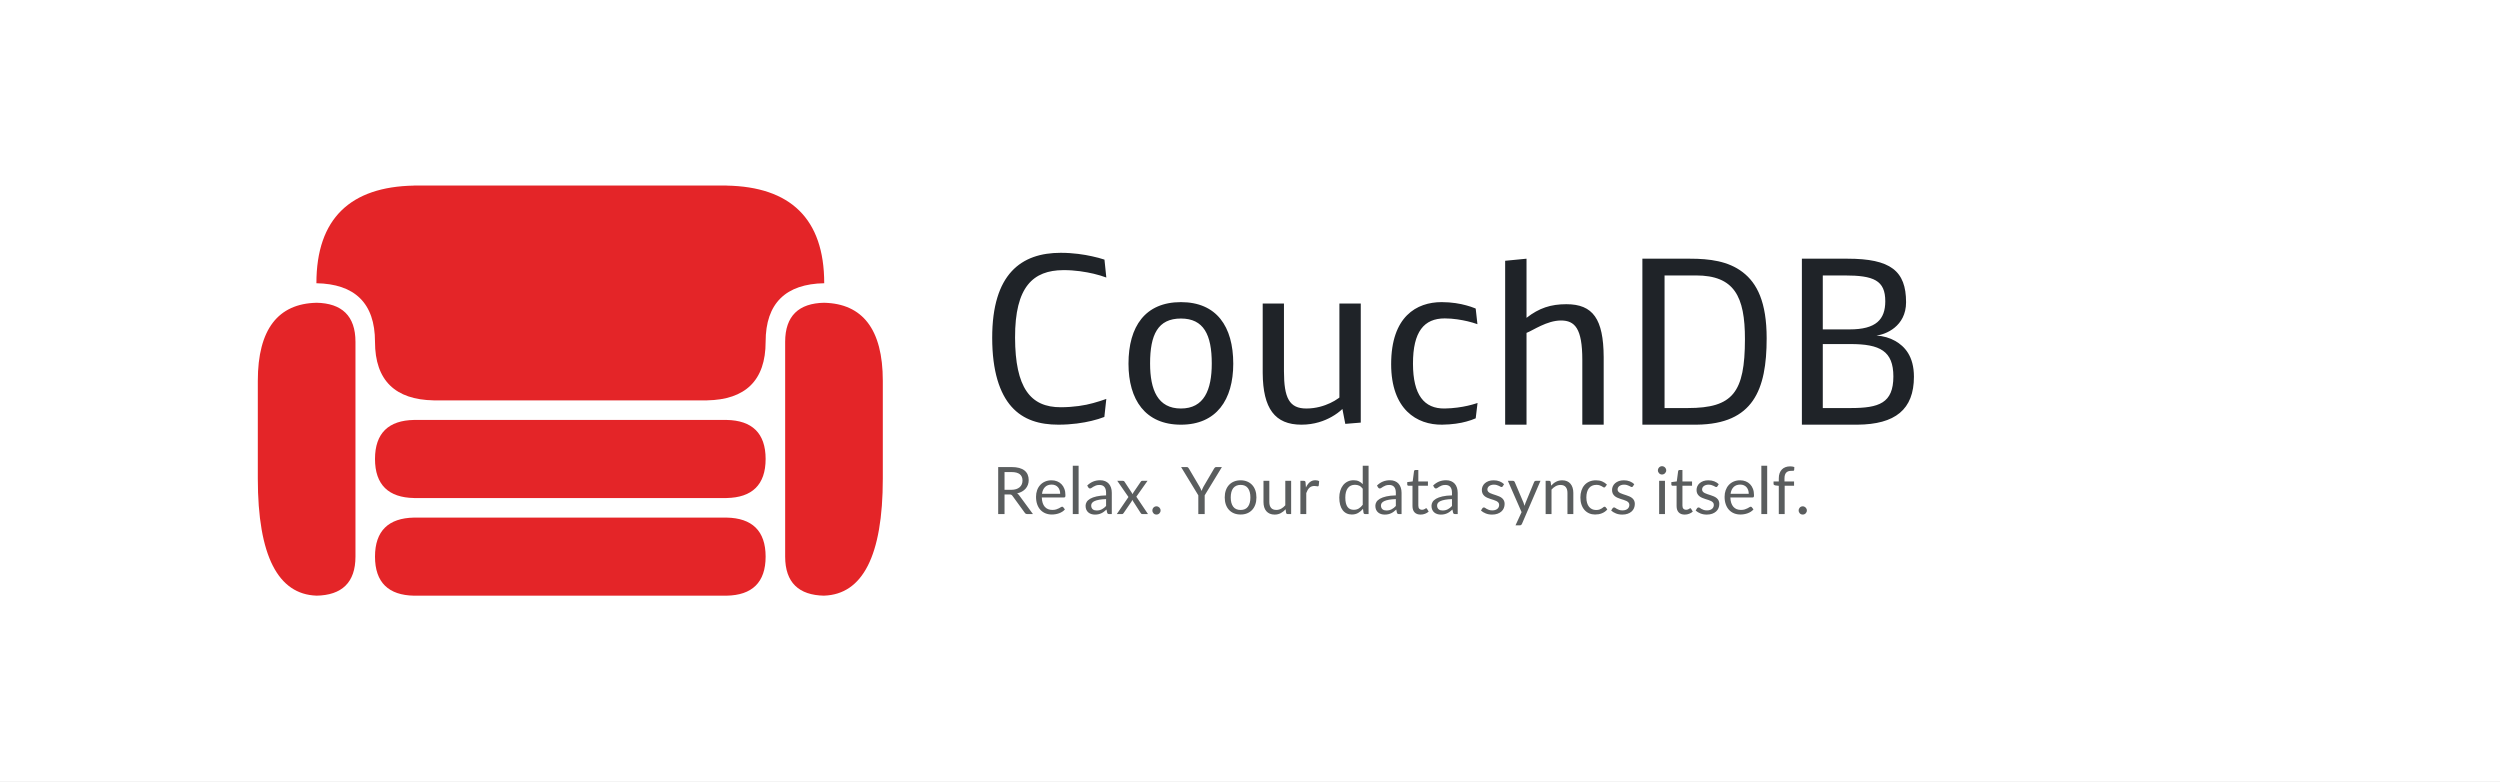
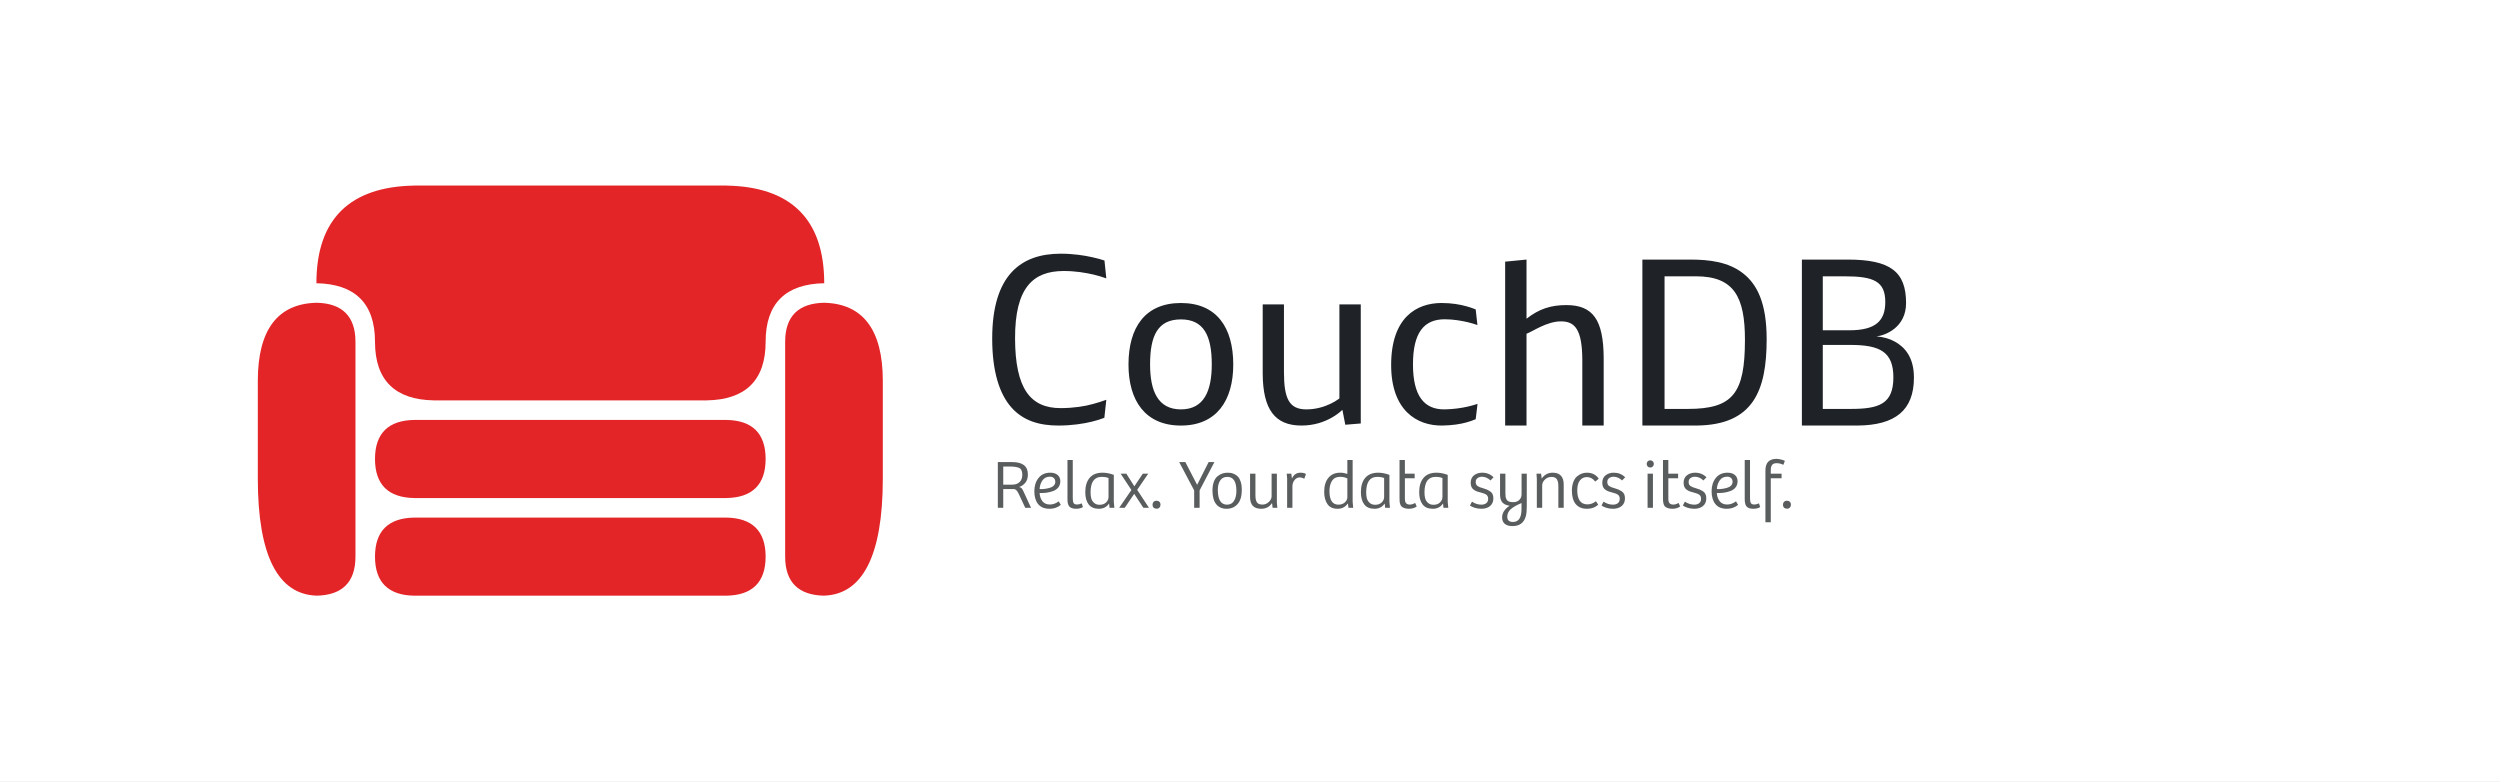
<svg xmlns="http://www.w3.org/2000/svg" viewBox="0 0 1600 500" width="1600" height="500" role="img" aria-label="couchdb">
  <rect width="1600" height="500" fill="#ffffff" />
  <g transform="translate(108.59,-6.41) scale(1.0016)">
    <g transform="translate(56.32,124.96) scale(2.9717)">
      <path d="M109.19,58.794 C109.19,64.364 106.256,67.093 100.791,67.19 L100.791,67.193 L33.597,67.193 L33.597,67.19 C28.132,67.093 25.198,64.364 25.198,58.794 C25.198,53.226 28.132,50.496 33.597,50.4 L33.597,50.395 L100.791,50.395 L100.791,50.4 C106.256,50.496 109.19,53.226 109.19,58.794 M100.791,71.398 L100.791,71.393 L33.597,71.393 L33.597,71.398 C28.132,71.494 25.198,74.224 25.198,79.794 C25.198,85.363 28.132,88.091 33.597,88.188 L33.597,88.191 L100.791,88.191 L100.791,88.186 C106.256,88.091 109.19,85.362 109.19,79.792 C109.19,74.223 106.256,71.494 100.791,71.398 M121.789,25.207 L121.789,25.202 C116.323,25.299 113.39,28.028 113.39,33.597 L113.39,79.792 C113.39,85.362 116.323,88.09 121.789,88.186 L121.789,88.178 C129.987,87.89 134.388,79.702 134.388,62.994 L134.388,41.996 C134.388,30.858 129.987,25.4 121.789,25.207 M12.599,25.202 L12.599,25.207 C4.401,25.4 0,30.858 0,41.996 L0,62.994 C0,79.702 4.401,87.889 12.599,88.178 L12.599,88.186 C18.065,88.091 20.998,85.362 20.998,79.792 L20.998,33.597 C20.998,28.028 18.065,25.299 12.599,25.202 M121.789,20.998 C121.789,7.075 114.454,0.252 100.791,0.011 L100.791,0 L33.597,0 L33.597,0.011 C19.935,0.252 12.599,7.075 12.599,20.998 L12.599,21.005 C20.797,21.15 25.198,25.244 25.198,33.597 C25.198,41.951 29.599,46.044 37.797,46.189 L37.797,46.195 L96.592,46.195 L96.592,46.189 C104.789,46.044 109.19,41.951 109.19,33.597 C109.19,25.244 113.591,21.15 121.789,21.005 L121.789,20.998 Z" fill="#E42528" />
    </g>
  </g>
-   <g transform="translate(374.66,125.13) scale(1.66302)">
+   <g transform="translate(374.66,125.69) scale(1.66302)">
    <path d="M229.182,41.029 C242.873,41.029 249.32,50.363 249.32,64.721 C249.32,78.59 242.873,88.193 229.182,88.193 C215.447,88.193 209.001,78.59 209.001,64.721 C209.001,50.363 215.447,41.029 229.182,41.029 Z M268.833,41.563 L268.833,67.611 C268.833,77.923 270.877,81.968 277.456,81.968 C281.191,81.968 284.345,80.943 286.613,79.879 C287.78,79.333 288.845,78.721 289.778,78.041 L290.169,77.746 L290.169,41.563 L298.392,41.563 L298.392,87.392 L292.435,87.88 L291.324,82.147 C290.169,83.256 288.784,84.266 287.19,85.168 C284.471,86.711 280.569,88.191 275.544,88.191 C265.342,88.191 260.751,81.971 260.654,68.368 L260.652,67.922 L260.652,41.563 L268.833,41.563 Z M329.509,41.026 C333.42,41.026 336.657,41.628 338.976,42.269 C340.176,42.603 341.251,42.932 342.216,43.337 L342.622,43.515 L343.289,49.516 C342.132,49.115 340.887,48.721 339.51,48.405 C337.197,47.876 334.087,47.293 330.708,47.293 C322.752,47.293 318.46,52.361 318.485,64.763 C318.506,76.72 322.751,82.09 330.708,81.965 C334.086,81.913 337.241,81.429 339.555,80.898 C340.735,80.629 341.819,80.332 342.832,80 L343.333,79.832 L342.622,85.744 C341.555,86.234 340.349,86.613 339.021,86.989 C336.748,87.634 333.509,88.139 329.73,88.189 C319.952,88.318 310.083,82.321 310.083,64.897 C310.083,46.538 319.908,41.027 329.509,41.026 Z M362.181,24.314 L362.181,47.073 C367.027,43.296 371.517,41.828 377.517,41.828 C387.769,41.828 391.794,47.534 391.875,62.132 L391.876,62.586 L391.876,88.191 L383.651,88.191 L383.651,63.21 C383.651,51.119 380.761,48.096 375.427,48.096 C370.04,48.096 364.571,51.96 362.333,52.799 L362.182,52.852 L362.182,88.191 L353.957,88.191 L353.957,25.115 L362.181,24.314 Z M425.079,24.314 C432.638,24.314 439.809,25.226 445.395,29.516 C450.923,33.761 454.596,41.029 454.596,54.942 C454.596,74.833 449.412,87.928 427.742,88.187 L427.08,88.191 L406.767,88.191 L406.767,24.314 L425.079,24.314 Z M468.153,24.314 L485.712,24.314 C502.248,24.314 508.247,28.982 508.247,41.073 C508.247,50.453 500.247,53.519 496.868,53.875 C499.581,54.097 501.976,54.771 504.07,55.964 C507.666,58.015 511.271,61.788 511.271,69.742 C511.271,82.372 504.041,88.076 489.536,88.19 L489.09,88.191 L468.153,88.191 L468.153,24.314 L485.712,24.314 Z M182.909,22.048 C187.709,22.048 191.934,22.709 194.954,23.383 C196.734,23.777 198.334,24.183 199.756,24.672 L199.756,24.672 L200.468,31.561 C199,31.029 197.363,30.508 195.578,30.094 C192.562,29.397 188.421,28.678 183.842,28.716 C172.373,28.813 165.283,34.984 165.35,54.722 C165.416,73.879 171.173,81.543 182.997,81.48 C187.932,81.455 192.191,80.788 195.399,79.879 C197.216,79.366 198.911,78.858 200.468,78.278 L200.468,78.278 L199.712,85.212 C198.244,85.791 196.601,86.285 194.777,86.724 C191.623,87.485 187.221,88.191 182.02,88.191 C174.863,88.191 168.551,86.413 163.972,81.257 C159.394,76.101 156.564,67.566 156.549,54.808 C156.52,30.138 167.751,22.048 182.909,22.048 Z M229.182,47.34 C220.292,47.34 217.313,53.564 217.313,64.632 C217.313,74.854 220.292,81.968 229.182,81.968 C238.073,81.968 241.05,74.855 241.05,64.632 C241.05,53.564 237.939,47.34 229.182,47.34 Z M427.391,30.759 L415.301,30.759 L415.301,81.79 L424.28,81.79 C441.617,81.79 446.214,75.789 446.239,55.297 C446.258,38.761 442.105,30.759 427.391,30.759 Z M486.824,57.164 L476.199,57.164 L476.199,81.79 L486.956,81.79 C497.802,81.79 503.358,79.923 503.36,69.655 C503.36,59.832 498.204,57.164 486.824,57.164 Z M484.599,30.76 L476.197,30.76 L476.197,51.52 L486.554,51.52 C496.734,51.52 500.224,47.696 500.246,40.717 C500.269,32.627 495.758,30.76 484.599,30.76 Z" fill="#1f2328" />
  </g>
-   <g transform="translate(635.00,329)">
-     <path d="M7.90-15.52L12.18-15.52Q13.94-15.52 15.30-15.95Q16.65-16.38 17.57-17.17Q18.48-17.96 18.94-19.05Q19.40-20.14 19.40-21.46Q19.40-24.15 17.64-25.52Q15.88-26.88 12.35-26.88L7.90-26.88L7.90-15.52M17.30-11.95L26.08 0L22.47 0Q21.36 0 20.83-0.86L13.02-11.61Q12.66-12.12 12.25-12.34Q11.84-12.56 10.98-12.56L7.90-12.56L7.90 0L3.84 0L3.84-30.09L12.35-30.09Q15.20-30.09 17.28-29.52Q19.36-28.94 20.72-27.85Q22.07-26.75 22.72-25.21Q23.37-23.67 23.37-21.76Q23.37-20.16 22.87-18.77Q22.37-17.39 21.41-16.29Q20.45-15.18 19.08-14.41Q17.70-13.63 15.96-13.23Q16.74-12.79 17.30-11.95M31.88-12.96L43.51-12.96Q43.51-14.26 43.14-15.34Q42.78-16.42 42.07-17.21Q41.37-18 40.36-18.43Q39.35-18.86 38.07-18.86Q35.39-18.86 33.82-17.29Q32.26-15.73 31.88-12.96M45.49-4.35L46.54-2.98Q45.84-2.14 44.88-1.52Q43.91-0.90 42.81-0.50Q41.71-0.10 40.53 0.09Q39.35 0.29 38.20 0.29Q35.99 0.29 34.14-0.45Q32.28-1.20 30.92-2.64Q29.57-4.07 28.81-6.20Q28.06-8.32 28.06-11.07Q28.06-13.29 28.74-15.23Q29.42-17.16 30.70-18.57Q31.98-19.99 33.83-20.80Q35.68-21.61 37.99-21.61Q39.90-21.61 41.53-20.97Q43.16-20.33 44.34-19.12Q45.53-17.91 46.20-16.14Q46.87-14.36 46.87-12.10Q46.87-11.21 46.68-10.92Q46.49-10.63 45.97-10.63L31.75-10.63Q31.82-8.61 32.31-7.12Q32.80-5.63 33.68-4.63Q34.57-3.63 35.78-3.14Q37-2.65 38.51-2.65Q39.92-2.65 40.94-2.97Q41.96-3.30 42.69-3.68Q43.43-4.05 43.92-4.38Q44.42-4.70 44.77-4.70Q45.23-4.70 45.49-4.35M51.58-30.93L55.31-30.93L55.31 0L51.58 0L51.58-30.93M72.89-5.17L72.89-9.58Q70.31-9.49 68.49-9.17Q66.68-8.84 65.53-8.32Q64.39-7.79 63.87-7.08Q63.36-6.36 63.36-5.48Q63.36-4.64 63.63-4.03Q63.90-3.42 64.38-3.03Q64.85-2.65 65.49-2.47Q66.13-2.29 66.86-2.29Q67.85-2.29 68.67-2.49Q69.49-2.69 70.21-3.07Q70.94-3.44 71.60-3.97Q72.26-4.49 72.89-5.17M61.49-17.07L60.82-18.27Q62.58-19.97 64.62-20.81Q66.65-21.65 69.13-21.65Q70.92-21.65 72.30-21.06Q73.69-20.48 74.63-19.43Q75.58-18.37 76.06-16.88Q76.55-15.39 76.55-13.61L76.55 0L74.89 0Q74.34 0 74.05-0.18Q73.75-0.36 73.58-0.88L73.16-2.90Q72.32-2.12 71.53-1.52Q70.73-0.92 69.85-0.51Q68.96-0.10 67.97 0.12Q66.97 0.34 65.75 0.34Q64.51 0.34 63.42-0.01Q62.33-0.36 61.52-1.05Q60.71-1.74 60.24-2.80Q59.77-3.86 59.77-5.31Q59.77-6.57 60.46-7.74Q61.15-8.90 62.71-9.81Q64.26-10.71 66.76-11.29Q69.26-11.87 72.89-11.95L72.89-13.61Q72.89-16.09 71.82-17.36Q70.75-18.63 68.69-18.63Q67.31-18.63 66.37-18.28Q65.44-17.93 64.75-17.50Q64.07-17.07 63.58-16.73Q63.08-16.38 62.60-16.38Q62.22-16.38 61.95-16.58Q61.68-16.78 61.49-17.07M92.25-11.11L99.71 0L96.12 0Q95.66 0 95.39-0.24Q95.13-0.48 94.96-0.78L89.61-9.11Q89.52-8.82 89.43-8.54Q89.33-8.25 89.17-8.02L84.21-0.78Q84-0.48 83.76-0.24Q83.52 0 83.10 0L79.76 0L87.21-10.92L80.05-21.27L83.64-21.27Q84.11-21.27 84.32-21.13Q84.53-20.98 84.69-20.71L89.92-12.73Q90.09-13.34 90.45-13.90L95.03-20.62Q95.21-20.92 95.43-21.09Q95.66-21.27 95.97-21.27L99.41-21.27L92.25-11.11M102.52-2.31Q102.52-2.86 102.72-3.34Q102.92-3.82 103.27-4.18Q103.61-4.54 104.10-4.75Q104.58-4.96 105.13-4.96Q105.67-4.96 106.16-4.75Q106.64-4.54 107-4.18Q107.35-3.82 107.56-3.34Q107.77-2.86 107.77-2.31Q107.77-1.74 107.56-1.27Q107.35-0.80 107-0.44Q106.64-0.08 106.16 0.12Q105.67 0.32 105.13 0.32Q104.58 0.32 104.10 0.12Q103.61-0.08 103.27-0.44Q102.92-0.80 102.72-1.27Q102.52-1.74 102.52-2.31M147.02-30.09L136-11.99L136 0L131.92 0L131.92-11.99L120.90-30.09L124.47-30.09Q125.01-30.09 125.33-29.83Q125.64-29.57 125.87-29.15L132.76-17.45Q133.14-16.72 133.46-16.08Q133.77-15.44 134-14.78Q134.23-15.44 134.53-16.08Q134.82-16.72 135.18-17.45L142.04-29.15Q142.23-29.51 142.57-29.80Q142.91-30.09 143.43-30.09L147.02-30.09M158.99-21.61Q161.32-21.61 163.19-20.83Q165.06-20.05 166.38-18.63Q167.71-17.20 168.41-15.17Q169.11-13.15 169.11-10.65Q169.11-8.13 168.41-6.11Q167.71-4.10 166.38-2.67Q165.06-1.24 163.19-0.47Q161.32 0.29 158.99 0.29Q156.64 0.29 154.76-0.47Q152.88-1.24 151.56-2.67Q150.23-4.10 149.53-6.11Q148.83-8.13 148.83-10.65Q148.83-13.15 149.53-15.17Q150.23-17.20 151.56-18.63Q152.88-20.05 154.76-20.83Q156.64-21.61 158.99-21.61M158.99-2.62Q162.14-2.62 163.70-4.74Q165.25-6.85 165.25-10.63Q165.25-14.43 163.70-16.55Q162.14-18.67 158.99-18.67Q157.40-18.67 156.21-18.12Q155.02-17.58 154.23-16.55Q153.45-15.52 153.06-14.02Q152.67-12.52 152.67-10.63Q152.67-6.85 154.23-4.74Q155.80-2.62 158.99-2.62M187.59-21.27L191.33-21.27L191.33 0L189.11 0Q188.31 0 188.10-0.78L187.80-3.07Q186.42-1.53 184.70-0.60Q182.97 0.34 180.75 0.34Q179 0.34 177.67-0.24Q176.34-0.82 175.43-1.87Q174.53-2.92 174.08-4.41Q173.63-5.90 173.63-7.71L173.63-21.27L177.37-21.27L177.37-7.71Q177.37-5.29 178.47-3.97Q179.57-2.65 181.84-2.65Q183.50-2.65 184.94-3.43Q186.38-4.22 187.59-5.61L187.59-21.27M200.55-20.24L200.80-17.01Q201.81-19.19 203.28-20.42Q204.75-21.65 206.87-21.65Q207.54-21.65 208.16-21.50Q208.78-21.36 209.27-21.04L208.99-18.25Q208.87-17.72 208.36-17.72Q208.07-17.72 207.50-17.85Q206.93-17.98 206.22-17.98Q205.21-17.98 204.42-17.68Q203.64-17.39 203.02-16.81Q202.40-16.23 201.90-15.38Q201.41-14.53 201.01-13.44L201.01 0L197.25 0L197.25-21.27L199.40-21.27Q200-21.27 200.24-21.04Q200.47-20.81 200.55-20.24M237.15-5.94L237.15-16.21Q236.10-17.62 234.89-18.18Q233.67-18.73 232.16-18.73Q229.19-18.73 227.60-16.61Q226-14.49 226-10.56Q226-8.48 226.36-7Q226.72-5.52 227.41-4.57Q228.10-3.61 229.11-3.17Q230.12-2.73 231.40-2.73Q233.25-2.73 234.62-3.57Q236-4.41 237.15-5.94M237.15-30.93L240.89-30.93L240.89 0L238.67 0Q237.87 0 237.66-0.78L237.32-3.36Q235.96-1.72 234.21-0.71Q232.47 0.29 230.18 0.29Q228.35 0.29 226.86-0.41Q225.37-1.11 224.32-2.48Q223.27-3.84 222.71-5.88Q222.14-7.92 222.14-10.56Q222.14-12.92 222.77-14.94Q223.40-16.97 224.57-18.46Q225.75-19.95 227.46-20.80Q229.17-21.65 231.32-21.65Q233.27-21.65 234.66-20.99Q236.06-20.33 237.15-19.15L237.15-30.93M258.34-5.17L258.34-9.58Q255.76-9.49 253.94-9.17Q252.13-8.84 250.98-8.32Q249.84-7.79 249.32-7.08Q248.81-6.36 248.81-5.48Q248.81-4.64 249.08-4.03Q249.35-3.42 249.83-3.03Q250.30-2.65 250.94-2.47Q251.58-2.29 252.32-2.29Q253.30-2.29 254.12-2.49Q254.94-2.69 255.66-3.07Q256.39-3.44 257.05-3.97Q257.71-4.49 258.34-5.17M246.94-17.07L246.27-18.27Q248.03-19.97 250.07-20.81Q252.11-21.65 254.58-21.65Q256.37-21.65 257.75-21.06Q259.14-20.48 260.09-19.43Q261.03-18.37 261.51-16.88Q262-15.39 262-13.61L262 0L260.34 0Q259.79 0 259.50-0.18Q259.20-0.36 259.04-0.88L258.62-2.90Q257.78-2.12 256.98-1.52Q256.18-0.92 255.30-0.51Q254.42-0.10 253.42 0.12Q252.42 0.34 251.20 0.34Q249.96 0.34 248.87-0.01Q247.78-0.36 246.97-1.05Q246.16-1.74 245.69-2.80Q245.22-3.86 245.22-5.31Q245.22-6.57 245.91-7.74Q246.60-8.90 248.16-9.81Q249.71-10.71 252.21-11.29Q254.71-11.87 258.34-11.95L258.34-13.61Q258.34-16.09 257.27-17.36Q256.20-18.63 254.14-18.63Q252.76-18.63 251.82-18.28Q250.89-17.93 250.20-17.50Q249.52-17.07 249.03-16.73Q248.54-16.38 248.05-16.38Q247.67-16.38 247.40-16.58Q247.13-16.78 246.94-17.07M274.22 0.34Q271.70 0.34 270.34-1.07Q268.99-2.48 268.99-5.12L268.99-18.14L266.43-18.14Q266.09-18.14 265.86-18.34Q265.63-18.54 265.63-18.96L265.63-20.45L269.12-20.89L269.98-27.47Q270.04-27.78 270.26-27.98Q270.48-28.18 270.84-28.18L272.73-28.18L272.73-20.85L278.88-20.85L278.88-18.14L272.73-18.14L272.73-5.38Q272.73-4.03 273.38-3.38Q274.03-2.73 275.06-2.73Q275.65-2.73 276.08-2.89Q276.51-3.05 276.82-3.23Q277.14-3.42 277.36-3.58Q277.58-3.74 277.75-3.74Q278.04-3.74 278.27-3.38L279.36-1.60Q278.40-0.69 277.03-0.18Q275.67 0.34 274.22 0.34M294.27-5.17L294.27-9.58Q291.69-9.49 289.87-9.17Q288.06-8.84 286.91-8.32Q285.77-7.79 285.25-7.08Q284.74-6.36 284.74-5.48Q284.74-4.64 285.01-4.03Q285.29-3.42 285.76-3.03Q286.23-2.65 286.87-2.47Q287.51-2.29 288.25-2.29Q289.23-2.29 290.05-2.49Q290.87-2.69 291.60-3.07Q292.32-3.44 292.98-3.97Q293.64-4.49 294.27-5.17M282.87-17.07L282.20-18.27Q283.96-19.97 286-20.81Q288.04-21.65 290.51-21.65Q292.30-21.65 293.69-21.06Q295.07-20.48 296.02-19.43Q296.96-18.37 297.44-16.88Q297.93-15.39 297.93-13.61L297.93 0L296.27 0Q295.72 0 295.43-0.18Q295.13-0.36 294.97-0.88L294.55-2.90Q293.71-2.12 292.91-1.52Q292.11-0.92 291.23-0.51Q290.35-0.10 289.35 0.12Q288.35 0.34 287.13 0.34Q285.89 0.34 284.80-0.01Q283.71-0.36 282.90-1.05Q282.09-1.74 281.62-2.80Q281.15-3.86 281.15-5.31Q281.15-6.57 281.84-7.74Q282.53-8.90 284.09-9.81Q285.64-10.71 288.14-11.29Q290.64-11.87 294.27-11.95L294.27-13.61Q294.27-16.09 293.20-17.36Q292.13-18.63 290.07-18.63Q288.69-18.63 287.75-18.28Q286.82-17.93 286.14-17.50Q285.45-17.07 284.96-16.73Q284.47-16.38 283.98-16.38Q283.61-16.38 283.33-16.58Q283.06-16.78 282.87-17.07M327.60-19.13L326.76-17.77Q326.51-17.30 325.98-17.30Q325.67-17.30 325.27-17.54Q324.87-17.77 324.29-18.05Q323.72-18.33 322.92-18.57Q322.12-18.82 321.03-18.82Q320.08-18.82 319.33-18.57Q318.57-18.33 318.03-17.91Q317.50-17.49 317.22-16.94Q316.93-16.38 316.93-15.73Q316.93-14.91 317.40-14.36Q317.88-13.82 318.65-13.42Q319.43-13.02 320.42-12.72Q321.41-12.41 322.44-12.06Q323.48-11.72 324.47-11.30Q325.46-10.88 326.24-10.25Q327.01-9.62 327.48-8.70Q327.96-7.79 327.96-6.51Q327.96-5.04 327.43-3.79Q326.91-2.54 325.88-1.63Q324.85-0.71 323.36-0.19Q321.87 0.34 319.91 0.34Q317.69 0.34 315.88-0.39Q314.08-1.11 312.82-2.25L313.70-3.68Q313.87-3.95 314.10-4.10Q314.33-4.24 314.69-4.24Q315.06-4.24 315.48-3.95Q315.90-3.65 316.50-3.30Q317.10-2.94 317.96-2.65Q318.82-2.35 320.10-2.35Q321.20-2.35 322.01-2.64Q322.83-2.92 323.38-3.40Q323.93-3.89 324.19-4.52Q324.45-5.15 324.45-5.86Q324.45-6.74 323.98-7.32Q323.51-7.90 322.73-8.31Q321.95-8.71 320.95-9.02Q319.96-9.32 318.92-9.66Q317.88-10 316.88-10.43Q315.88-10.86 315.11-11.51Q314.33-12.16 313.86-13.11Q313.38-14.07 313.38-15.44Q313.38-16.65 313.89-17.78Q314.39-18.90 315.36-19.75Q316.32-20.60 317.73-21.11Q319.14-21.61 320.94-21.61Q323.04-21.61 324.71-20.95Q326.38-20.29 327.60-19.13M347.95-21.27L350.91-21.27L339.05 6.28Q338.86 6.70 338.57 6.95Q338.29 7.20 337.70 7.20L334.93 7.20L338.81-1.24L330.04-21.27L333.27-21.27Q333.75-21.27 334.04-21.03Q334.32-20.79 334.43-20.50L340.12-7.10Q340.45-6.22 340.68-5.25Q340.98-6.24 341.31-7.12L346.84-20.50Q346.96-20.83 347.27-21.05Q347.57-21.27 347.95-21.27M357.44-20.50L357.74-18.19Q358.43-18.96 359.21-19.59Q359.98-20.22 360.85-20.67Q361.73-21.13 362.70-21.37Q363.68-21.61 364.81-21.61Q366.56-21.61 367.89-21.03Q369.22-20.45 370.11-19.39Q371.01-18.33 371.47-16.84Q371.93-15.35 371.93-13.55L371.93 0L368.17 0L368.17-13.55Q368.17-15.96 367.07-17.29Q365.97-18.63 363.72-18.63Q362.06-18.63 360.62-17.83Q359.18-17.03 357.97-15.67L357.97 0L354.21 0L354.21-21.27L356.45-21.27Q357.25-21.27 357.44-20.50M393.44-18.84L392.45-17.49Q392.28-17.26 392.11-17.14Q391.94-17.01 391.65-17.01Q391.34-17.01 390.96-17.27Q390.58-17.54 390.02-17.85Q389.47-18.17 388.66-18.43Q387.85-18.69 386.67-18.69Q385.10-18.69 383.90-18.13Q382.70-17.58 381.90-16.53Q381.09-15.48 380.68-13.99Q380.27-12.50 380.27-10.65Q380.27-8.71 380.71-7.21Q381.15-5.71 381.96-4.69Q382.77-3.68 383.91-3.14Q385.06-2.60 386.48-2.60Q387.85-2.60 388.73-2.93Q389.61-3.26 390.19-3.65Q390.77-4.05 391.16-4.38Q391.55-4.70 391.92-4.70Q392.39-4.70 392.64-4.35L393.69-2.98Q392.99-2.12 392.11-1.51Q391.23-0.90 390.21-0.49Q389.19-0.08 388.08 0.11Q386.97 0.29 385.81 0.29Q383.82 0.29 382.11-0.44Q380.39-1.18 379.13-2.57Q377.87-3.97 377.16-6.01Q376.45-8.04 376.45-10.65Q376.45-13.02 377.11-15.04Q377.77-17.05 379.04-18.51Q380.31-19.97 382.17-20.79Q384.03-21.61 386.44-21.61Q388.69-21.61 390.40-20.88Q392.11-20.16 393.44-18.84M410.93-19.13L410.09-17.77Q409.84-17.30 409.31-17.30Q409-17.30 408.60-17.54Q408.20-17.77 407.62-18.05Q407.04-18.33 406.25-18.57Q405.45-18.82 404.36-18.82Q403.41-18.82 402.65-18.57Q401.90-18.33 401.36-17.91Q400.83-17.49 400.54-16.94Q400.26-16.38 400.26-15.73Q400.26-14.91 400.73-14.36Q401.21-13.82 401.98-13.42Q402.76-13.02 403.75-12.72Q404.73-12.41 405.77-12.06Q406.81-11.72 407.80-11.30Q408.79-10.88 409.56-10.25Q410.34-9.62 410.81-8.70Q411.29-7.79 411.29-6.51Q411.29-5.04 410.76-3.79Q410.24-2.54 409.21-1.63Q408.18-0.71 406.69-0.19Q405.20 0.34 403.24 0.34Q401.02 0.34 399.21-0.39Q397.40-1.11 396.14-2.25L397.03-3.68Q397.19-3.95 397.43-4.10Q397.66-4.24 398.01-4.24Q398.39-4.24 398.81-3.95Q399.23-3.65 399.83-3.30Q400.43-2.94 401.29-2.65Q402.15-2.35 403.43-2.35Q404.52-2.35 405.34-2.64Q406.16-2.92 406.71-3.40Q407.25-3.89 407.52-4.52Q407.78-5.15 407.78-5.86Q407.78-6.74 407.31-7.32Q406.83-7.90 406.06-8.31Q405.28-8.71 404.28-9.02Q403.28-9.32 402.24-9.66Q401.21-10 400.21-10.43Q399.21-10.86 398.43-11.51Q397.66-12.16 397.18-13.11Q396.71-14.07 396.71-15.44Q396.71-16.65 397.22-17.78Q397.72-18.90 398.69-19.75Q399.65-20.60 401.06-21.11Q402.47-21.61 404.27-21.61Q406.37-21.61 408.04-20.95Q409.71-20.29 410.93-19.13M426.85-21.27L430.58-21.27L430.58 0L426.85 0L426.85-21.27M431.38-27.95Q431.38-27.41 431.16-26.93Q430.94-26.46 430.57-26.09Q430.21-25.73 429.71-25.52Q429.22-25.31 428.67-25.31Q428.13-25.31 427.65-25.52Q427.18-25.73 426.83-26.09Q426.47-26.46 426.26-26.93Q426.05-27.41 426.05-27.95Q426.05-28.50 426.26-28.99Q426.47-29.48 426.83-29.85Q427.18-30.22 427.65-30.43Q428.13-30.64 428.67-30.64Q429.22-30.64 429.71-30.43Q430.21-30.22 430.57-29.85Q430.94-29.48 431.16-28.99Q431.38-28.50 431.38-27.95M443.25 0.34Q440.73 0.34 439.37-1.07Q438.02-2.48 438.02-5.12L438.02-18.14L435.46-18.14Q435.12-18.14 434.89-18.34Q434.66-18.54 434.66-18.96L434.66-20.45L438.14-20.89L439.01-27.47Q439.07-27.78 439.29-27.98Q439.51-28.18 439.87-28.18L441.76-28.18L441.76-20.85L447.91-20.85L447.91-18.14L441.76-18.14L441.76-5.38Q441.76-4.03 442.41-3.38Q443.06-2.73 444.09-2.73Q444.68-2.73 445.11-2.89Q445.54-3.05 445.85-3.23Q446.17-3.42 446.39-3.58Q446.61-3.74 446.78-3.74Q447.07-3.74 447.30-3.38L448.39-1.60Q447.43-0.69 446.06-0.18Q444.70 0.34 443.25 0.34M465-19.13L464.16-17.77Q463.91-17.30 463.39-17.30Q463.07-17.30 462.67-17.54Q462.27-17.77 461.70-18.05Q461.12-18.33 460.32-18.57Q459.52-18.82 458.43-18.82Q457.49-18.82 456.73-18.57Q455.97-18.33 455.44-17.91Q454.90-17.49 454.62-16.94Q454.34-16.38 454.34-15.73Q454.34-14.91 454.81-14.36Q455.28-13.82 456.06-13.42Q456.83-13.02 457.82-12.72Q458.81-12.41 459.85-12.06Q460.89-11.72 461.87-11.30Q462.86-10.88 463.64-10.25Q464.42-9.62 464.89-8.70Q465.36-7.79 465.36-6.51Q465.36-5.04 464.84-3.79Q464.31-2.54 463.28-1.63Q462.25-0.71 460.76-0.19Q459.27 0.34 457.32 0.34Q455.09 0.34 453.29-0.39Q451.48-1.11 450.22-2.25L451.10-3.68Q451.27-3.95 451.50-4.10Q451.73-4.24 452.09-4.24Q452.47-4.24 452.89-3.95Q453.31-3.65 453.90-3.30Q454.50-2.94 455.36-2.65Q456.23-2.35 457.51-2.35Q458.60-2.35 459.42-2.64Q460.24-2.92 460.78-3.40Q461.33-3.89 461.59-4.52Q461.85-5.15 461.85-5.86Q461.85-6.74 461.38-7.32Q460.91-7.90 460.13-8.31Q459.35-8.71 458.36-9.02Q457.36-9.32 456.32-9.66Q455.28-10 454.28-10.43Q453.29-10.86 452.51-11.51Q451.73-12.16 451.26-13.11Q450.79-14.07 450.79-15.44Q450.79-16.65 451.29-17.78Q451.79-18.90 452.76-19.75Q453.73-20.60 455.13-21.11Q456.54-21.61 458.35-21.61Q460.45-21.61 462.12-20.95Q463.79-20.29 465-19.13M472.56-12.96L484.20-12.96Q484.20-14.26 483.83-15.34Q483.46-16.42 482.76-17.21Q482.06-18 481.05-18.43Q480.04-18.86 478.76-18.86Q476.07-18.86 474.51-17.29Q472.94-15.73 472.56-12.96M486.17-4.35L487.22-2.98Q486.53-2.14 485.56-1.52Q484.60-0.90 483.49-0.50Q482.39-0.10 481.22 0.09Q480.04 0.29 478.88 0.29Q476.68 0.29 474.82-0.45Q472.96-1.20 471.61-2.64Q470.25-4.07 469.50-6.20Q468.74-8.32 468.74-11.07Q468.74-13.29 469.42-15.23Q470.11-17.16 471.39-18.57Q472.67-19.99 474.52-20.80Q476.36-21.61 478.67-21.61Q480.59-21.61 482.21-20.97Q483.84-20.33 485.03-19.12Q486.21-17.91 486.89-16.14Q487.56-14.36 487.56-12.10Q487.56-11.21 487.37-10.92Q487.18-10.63 486.65-10.63L472.44-10.63Q472.50-8.61 472.99-7.12Q473.49-5.63 474.37-4.63Q475.25-3.63 476.47-3.14Q477.69-2.65 479.20-2.65Q480.61-2.65 481.62-2.97Q482.64-3.30 483.38-3.68Q484.11-4.05 484.61-4.38Q485.10-4.70 485.46-4.70Q485.92-4.70 486.17-4.35M492.26-30.93L496-30.93L496 0L492.26 0L492.26-30.93M507.19 0L503.43 0L503.43-18.08L501.08-18.35Q500.64-18.46 500.36-18.68Q500.07-18.90 500.07-19.32L500.07-20.85L503.43-20.85L503.43-22.91Q503.43-24.74 503.95-26.16Q504.46-27.57 505.42-28.55Q506.37-29.53 507.72-30.03Q509.06-30.53 510.74-30.53Q512.17-30.53 513.37-30.11L513.28-28.25Q513.24-27.74 512.73-27.70Q512.21-27.66 511.35-27.66Q510.38-27.66 509.60-27.41Q508.81-27.15 508.24-26.59Q507.68-26.02 507.37-25.10Q507.07-24.17 507.07-22.81L507.07-20.85L513.20-20.85L513.20-18.14L507.19-18.14L507.19 0M516.14-2.31Q516.14-2.86 516.34-3.34Q516.54-3.82 516.88-4.18Q517.23-4.54 517.71-4.75Q518.20-4.96 518.74-4.96Q519.29-4.96 519.77-4.75Q520.25-4.54 520.61-4.18Q520.97-3.82 521.18-3.34Q521.39-2.86 521.39-2.31Q521.39-1.74 521.18-1.27Q520.97-0.80 520.61-0.44Q520.25-0.08 519.77 0.12Q519.29 0.32 518.74 0.32Q518.20 0.32 517.71 0.12Q517.23-0.08 516.88-0.44Q516.54-0.80 516.34-1.27Q516.14-1.74 516.14-2.31" fill="#5a5d5e" />
+   <g transform="translate(635.00,325)">
+     <path d="M13.46-12.01L7.08-12.01L7.08 0L3.61 0L3.61-29.26L12.89-29.26Q22.84-29.26 22.84-21.38Q22.84-18 21.21-16.04Q19.58-14.08 17.29-13.33Q18.39-13.02 18.92-12.43Q19.45-11.84 20.11-10.34L24.86 0L21.16 0L16.85-9.20Q16.19-10.56 15.44-11.29Q14.70-12.01 13.46-12.01M7.08-26.44L7.08-14.83L12.80-14.83Q15.80-14.83 17.53-16.48Q19.27-18.13 19.27-21.12Q19.27-24.51 17.38-25.48Q15.49-26.44 10.91-26.44L7.08-26.44M37.18-22.48Q40.22-22.48 41.91-20.99Q43.60-19.49 43.60-17.03Q43.60-14.74 42.37-13.13Q41.14-11.53 39.12-10.78Q37.09-10.03 35.27-9.75Q33.44-9.46 31.50-9.46Q31.28-9.46 30.91-9.48Q30.54-9.50 30.36-9.50Q30.49-6.42 32.12-4.27Q33.75-2.11 36.96-2.11Q39.86-2.11 42.59-4.14L43.91-1.89Q40.92 0.62 36.74 0.62Q31.81 0.62 29.39-2.40Q26.97-5.41 26.97-10.60Q26.97-15.71 29.66-19.10Q32.34-22.48 37.18-22.48M40.39-16.63Q40.39-18.17 39.45-19.05Q38.50-19.93 37-19.93Q33.79-19.93 32.14-17.51Q30.49-15.09 30.36-12.01Q30.49-12.01 30.78-11.99Q31.06-11.97 31.24-11.97Q32.60-11.97 33.97-12.17Q35.33-12.36 36.89-12.80Q38.46-13.24 39.42-14.23Q40.39-15.22 40.39-16.63M48.18-5.68L48.18-30.58L51.57-30.58L51.57-6.16Q51.57-3.92 52.14-3.01Q52.71-2.11 54.34-2.11Q55.79-2.11 57.29-2.86L58.08-0.48Q56.41 0.62 53.59 0.62Q52.10 0.62 51.04 0.22Q49.98-0.18 49.46-0.73Q48.93-1.28 48.62-2.22Q48.31-3.17 48.25-3.89Q48.18-4.62 48.18-5.68M77.84-21.08L77.84-3.83L78.19 0L75.11 0L74.84-2.60L74.71-2.64Q72.47 0.62 68.29 0.62Q63.84 0.62 61.71-2.20Q59.58-5.02 59.58-9.99Q59.58-15.93 62.39-19.21Q65.21-22.48 70.62-22.48Q74.10-22.48 77.84-21.08M74.45-6.95L74.45-19.05Q72.78-19.80 70.05-19.80Q62.96-19.80 62.96-9.86Q62.96-7.70 63.40-6.05Q63.84-4.40 65.21-3.17Q66.57-1.94 68.73-1.94Q71.37-1.94 72.91-3.45Q74.45-4.97 74.45-6.95M90.99-13.77L96.40-21.87L99.88-21.87L92.80-11.48L100.36 0L96.76 0L90.90-8.93L84.83 0L81.27 0L89.10-11.40L82.19-21.87L85.84-21.87L90.99-13.77M102.61-1.98Q102.61-3.08 103.31-3.81Q104.02-4.53 105.12-4.53Q106.30-4.53 107.01-3.85Q107.71-3.17 107.71-2.02Q107.71-0.88 107.03-0.15Q106.35 0.57 105.25 0.57Q104.02 0.57 103.31-0.11Q102.61-0.79 102.61-1.98M131.16-14.70L138.51-29.26L142.21-29.26L132.75-11.13L132.75 0L129.27 0L129.27-11.13L119.68-29.26L123.64-29.26L131.16-14.70M150.30-2.02Q153.30-2.02 154.79-4.49Q156.29-6.95 156.29-10.82Q156.29-19.80 150.48-19.80Q147.49-19.80 145.95-17.53Q144.41-15.27 144.41-11.53Q144.41-2.02 150.30-2.02M140.98-11.09Q140.98-14.34 141.86-16.68Q142.74-19.01 144.25-20.22Q145.77-21.43 147.36-21.96Q148.94-22.48 150.74-22.48Q151.84-22.48 152.86-22.31Q153.87-22.13 155.21-21.47Q156.55-20.81 157.50-19.71Q158.44-18.61 159.10-16.50Q159.76-14.39 159.76-11.57Q159.76-5.46 157.08-2.42Q154.40 0.62 150 0.62Q145.73 0.62 143.35-2.33Q140.98-5.28 140.98-11.09M178.82-7.35L178.82-21.87L182.20-21.87L182.20-3.21L182.51 0L179.48 0L179.12-2.99L179.04-2.99Q176.70 0.62 172.13 0.62Q165.04 0.62 165.04-6.91L165.04-21.87L168.48-21.87L168.48-7.88Q168.48-5.06 169.40-3.56Q170.32-2.07 173.01-2.07Q175.25-2.07 177.03-3.74Q178.82-5.41 178.82-7.35M192.15-13.95L192.15 0L188.76 0L188.76-18.88L188.50-21.87L191.44-21.87L191.84-18.70Q193.47-22.48 197.34-22.48Q199.50-22.48 200.82-21.65L199.76-18.61Q198.18-19.45 196.90-19.45Q194.88-19.45 193.56-17.84Q192.24-16.24 192.15-13.95M222.77-22.48Q225.02-22.48 227.30-21.69L227.30-30.58L230.69-30.58L230.69-3.96L231.04 0L228.01 0L227.70-2.64L227.52-2.68Q225.19 0.62 221.06 0.62Q216.57 0.62 214.52-2.42Q212.48-5.46 212.48-10.30Q212.48-15.93 215.18-19.21Q217.89-22.48 222.77-22.48M227.30-6.73L227.30-18.79Q225.28-19.84 222.64-19.84Q219.21-19.84 217.54-17.34Q215.86-14.83 215.86-10.69Q215.86-2.02 221.58-2.02Q224.14-2.02 225.72-3.48Q227.30-4.93 227.30-6.73M254.23-21.08L254.23-3.83L254.58 0L251.50 0L251.24-2.60L251.11-2.64Q248.86 0.62 244.68 0.62Q240.24 0.62 238.11-2.20Q235.97-5.02 235.97-9.99Q235.97-15.93 238.79-19.21Q241.60-22.48 247.02-22.48Q250.49-22.48 254.23-21.08M250.84-6.95L250.84-19.05Q249.17-19.80 246.44-19.80Q239.36-19.80 239.36-9.86Q239.36-7.70 239.80-6.05Q240.24-4.40 241.60-3.17Q242.97-1.94 245.12-1.94Q247.76-1.94 249.30-3.45Q250.84-4.97 250.84-6.95M260.70-5.98L260.70-30.58L264.13-30.58L264.13-21.87L270.38-21.87L270.38-18.92L264.13-18.92L264.13-5.90Q264.13-3.78 264.92-2.93Q265.72-2.07 267.34-2.07Q268.88-2.07 270.69-3.12L271.70-0.84Q269.59 0.62 266.73 0.62Q265.06 0.62 263.87 0.20Q262.68-0.22 262.06-0.77Q261.45-1.32 261.14-2.31Q260.83-3.30 260.77-4.03Q260.70-4.75 260.70-5.98M291.54-21.08L291.54-3.83L291.90 0L288.82 0L288.55-2.60L288.42-2.64Q286.18 0.62 282 0.62Q277.55 0.62 275.42-2.20Q273.28-5.02 273.28-9.99Q273.28-15.93 276.10-19.21Q278.92-22.48 284.33-22.48Q287.80-22.48 291.54-21.08M288.16-6.95L288.16-19.05Q286.48-19.80 283.76-19.80Q276.67-19.80 276.67-9.86Q276.67-7.70 277.11-6.05Q277.55-4.40 278.92-3.17Q280.28-1.94 282.44-1.94Q285.08-1.94 286.62-3.45Q288.16-4.97 288.16-6.95M305.76-1.50L307.08-3.96Q309.89-2.02 313.06-2.02Q315-2.02 316.21-2.97Q317.42-3.92 317.42-5.76Q317.42-7.52 316.27-8.36Q315.13-9.20 312.88-9.72Q311.34-10.08 310.33-10.45Q309.32-10.82 308.29-11.53Q307.25-12.23 306.75-13.33Q306.24-14.43 306.24-16.02Q306.24-19.14 308.37-20.81Q310.51-22.48 313.59-22.48Q317.94-22.48 320.89-19.54L318.91-17.51Q316.40-19.89 313.46-19.89Q311.83-19.89 310.64-19.03Q309.45-18.17 309.45-16.50Q309.45-15.58 309.78-14.92Q310.11-14.26 310.90-13.79Q311.70-13.33 312.27-13.13Q312.84-12.94 314.12-12.54Q315.74-12.06 316.58-11.70Q317.42-11.35 318.56-10.63Q319.70-9.90 320.23-8.78Q320.76-7.66 320.76-6.07Q320.76-2.90 318.65-1.14Q316.54 0.62 313.10 0.62Q310.68 0.62 308.66-0.07Q306.64-0.75 305.76-1.50M342.14-21.87L342.14-0.88Q342.14 2.95 341.57 5.19Q339.90 11.70 332.99 11.70Q329.69 11.70 328.02 10.23Q326.35 8.76 326.35 6.16Q326.35 1.80 331.19-1.36Q328.20-1.67 326.61-3.34Q325.03-5.02 325.03-8.58L325.03-21.87L328.46-21.87L328.46-9.50Q328.46-8.01 328.59-7.13Q328.72-6.25 329.19-5.35Q329.65-4.44 330.70-4.03Q331.76-3.61 333.43-3.61Q335.90-3.61 337.35-5.04Q338.80-6.47 338.80-8.76L338.80-21.87L342.14-21.87M329.65 5.72Q329.65 9.06 333.34 9.06Q338.76 9.06 338.76 0.79L338.76-3.04Q334.27-1.19 331.96 0.81Q329.65 2.82 329.65 5.72M352-14.34L352 0L348.57 0L348.57-18.57L348.35-21.87L351.30-21.87L351.69-18.70Q354.24-22.48 358.78-22.48Q362.21-22.48 363.99-20.57Q365.77-18.66 365.77-14.92L365.77 0L362.34 0L362.34-13.86Q362.34-16.68 361.42-18.22Q360.49-19.76 357.94-19.76Q355.48-19.76 353.74-18.08Q352-16.41 352-14.34M381-2.20Q383.86-2.20 386.41-4.22L387.86-1.98Q385 0.62 380.73 0.62Q375.98 0.62 373.49-2.35Q371.01-5.32 371.01-10.96Q371.01-14.12 371.91-16.50Q372.81-18.88 374.29-20.11Q375.76-21.34 377.34-21.91Q378.93-22.48 380.60-22.48Q385.62-22.48 388.21-18.61L385.92-16.81Q383.77-19.67 380.64-19.67Q377.83-19.67 376.13-17.51Q374.44-15.36 374.44-11.09Q374.44-6.95 376.02-4.58Q377.61-2.20 381-2.20M389.97-1.50L391.29-3.96Q394.11-2.02 397.28-2.02Q399.21-2.02 400.42-2.97Q401.63-3.92 401.63-5.76Q401.63-7.52 400.49-8.36Q399.34-9.20 397.10-9.72Q395.56-10.08 394.55-10.45Q393.54-10.82 392.50-11.53Q391.47-12.23 390.96-13.33Q390.46-14.43 390.46-16.02Q390.46-19.14 392.59-20.81Q394.72-22.48 397.80-22.48Q402.16-22.48 405.11-19.54L403.13-17.51Q400.62-19.89 397.67-19.89Q396.04-19.89 394.86-19.03Q393.67-18.17 393.67-16.50Q393.67-15.58 394-14.92Q394.33-14.26 395.12-13.79Q395.91-13.33 396.48-13.13Q397.06-12.94 398.33-12.54Q399.96-12.06 400.80-11.70Q401.63-11.35 402.78-10.63Q403.92-9.90 404.45-8.78Q404.98-7.66 404.98-6.07Q404.98-2.90 402.86-1.14Q400.75 0.62 397.32 0.62Q394.90 0.62 392.88-0.07Q390.85-0.75 389.97-1.50M422.88-21.87L422.88 0L419.45 0L419.45-21.87L422.88-21.87M418.88-28.12Q418.88-29.08 419.54-29.74Q420.20-30.40 421.17-30.40Q422.14-30.40 422.80-29.74Q423.46-29.08 423.46-28.12Q423.46-27.10 422.80-26.44Q422.14-25.78 421.12-25.78Q420.16-25.78 419.52-26.44Q418.88-27.10 418.88-28.12M429.31-5.98L429.31-30.58L432.74-30.58L432.74-21.87L438.99-21.87L438.99-18.92L432.74-18.92L432.74-5.90Q432.74-3.78 433.53-2.93Q434.32-2.07 435.95-2.07Q437.49-2.07 439.30-3.12L440.31-0.84Q438.20 0.62 435.34 0.62Q433.66 0.62 432.48 0.20Q431.29-0.22 430.67-0.77Q430.06-1.32 429.75-2.31Q429.44-3.30 429.37-4.03Q429.31-4.75 429.31-5.98M442.02-1.50L443.34-3.96Q446.16-2.02 449.33-2.02Q451.26-2.02 452.47-2.97Q453.68-3.92 453.68-5.76Q453.68-7.52 452.54-8.36Q451.40-9.20 449.15-9.72Q447.61-10.08 446.60-10.45Q445.59-10.82 444.55-11.53Q443.52-12.23 443.01-13.33Q442.51-14.43 442.51-16.02Q442.51-19.14 444.64-20.81Q446.78-22.48 449.86-22.48Q454.21-22.48 457.16-19.54L455.18-17.51Q452.67-19.89 449.72-19.89Q448.10-19.89 446.91-19.03Q445.72-18.17 445.72-16.50Q445.72-15.58 446.05-14.92Q446.38-14.26 447.17-13.79Q447.96-13.33 448.54-13.13Q449.11-12.94 450.38-12.54Q452.01-12.06 452.85-11.70Q453.68-11.35 454.83-10.63Q455.97-9.90 456.50-8.78Q457.03-7.66 457.03-6.07Q457.03-2.90 454.92-1.14Q452.80 0.62 449.37 0.62Q446.95 0.62 444.93-0.07Q442.90-0.75 442.02-1.50M470.62-22.48Q473.66-22.48 475.35-20.99Q477.05-19.49 477.05-17.03Q477.05-14.74 475.82-13.13Q474.58-11.53 472.56-10.78Q470.54-10.03 468.71-9.75Q466.88-9.46 464.95-9.46Q464.73-9.46 464.35-9.48Q463.98-9.50 463.80-9.50Q463.94-6.42 465.56-4.27Q467.19-2.11 470.40-2.11Q473.31-2.11 476.04-4.14L477.36-1.89Q474.36 0.62 470.18 0.62Q465.26 0.62 462.84-2.40Q460.42-5.41 460.42-10.60Q460.42-15.71 463.10-19.10Q465.78-22.48 470.62-22.48M473.84-16.63Q473.84-18.17 472.89-19.05Q471.94-19.93 470.45-19.93Q467.24-19.93 465.59-17.51Q463.94-15.09 463.80-12.01Q463.94-12.01 464.22-11.99Q464.51-11.97 464.68-11.97Q466.05-11.97 467.41-12.17Q468.78-12.36 470.34-12.80Q471.90-13.24 472.87-14.23Q473.84-15.22 473.84-16.63M481.62-5.68L481.62-30.58L485.01-30.58L485.01-6.16Q485.01-3.92 485.58-3.01Q486.16-2.11 487.78-2.11Q489.24-2.11 490.73-2.86L491.52-0.48Q489.85 0.62 487.04 0.62Q485.54 0.62 484.48 0.22Q483.43-0.18 482.90-0.73Q482.37-1.28 482.06-2.22Q481.76-3.17 481.69-3.89Q481.62-4.62 481.62-5.68M505.21-18.92L498.30-18.92L498.30 9.24L494.87 9.24L494.87-23.94Q494.87-31.33 501.95-31.33Q503.23-31.33 504.81-30.93Q506.40-30.54 507.32-30.05L506.35-27.50Q504.24-28.56 502.04-28.56Q499.97-28.56 499.14-27.43Q498.30-26.31 498.30-24.02L498.30-21.87L505.21-21.87L505.21-18.92M506.09-1.98Q506.09-3.08 506.79-3.81Q507.50-4.53 508.60-4.53Q509.78-4.53 510.49-3.85Q511.19-3.17 511.19-2.02Q511.19-0.88 510.51-0.15Q509.83 0.57 508.73 0.57Q507.50 0.57 506.79-0.11Q506.09-0.79 506.09-1.98" fill="#5a5d5e" />
  </g>
</svg>
